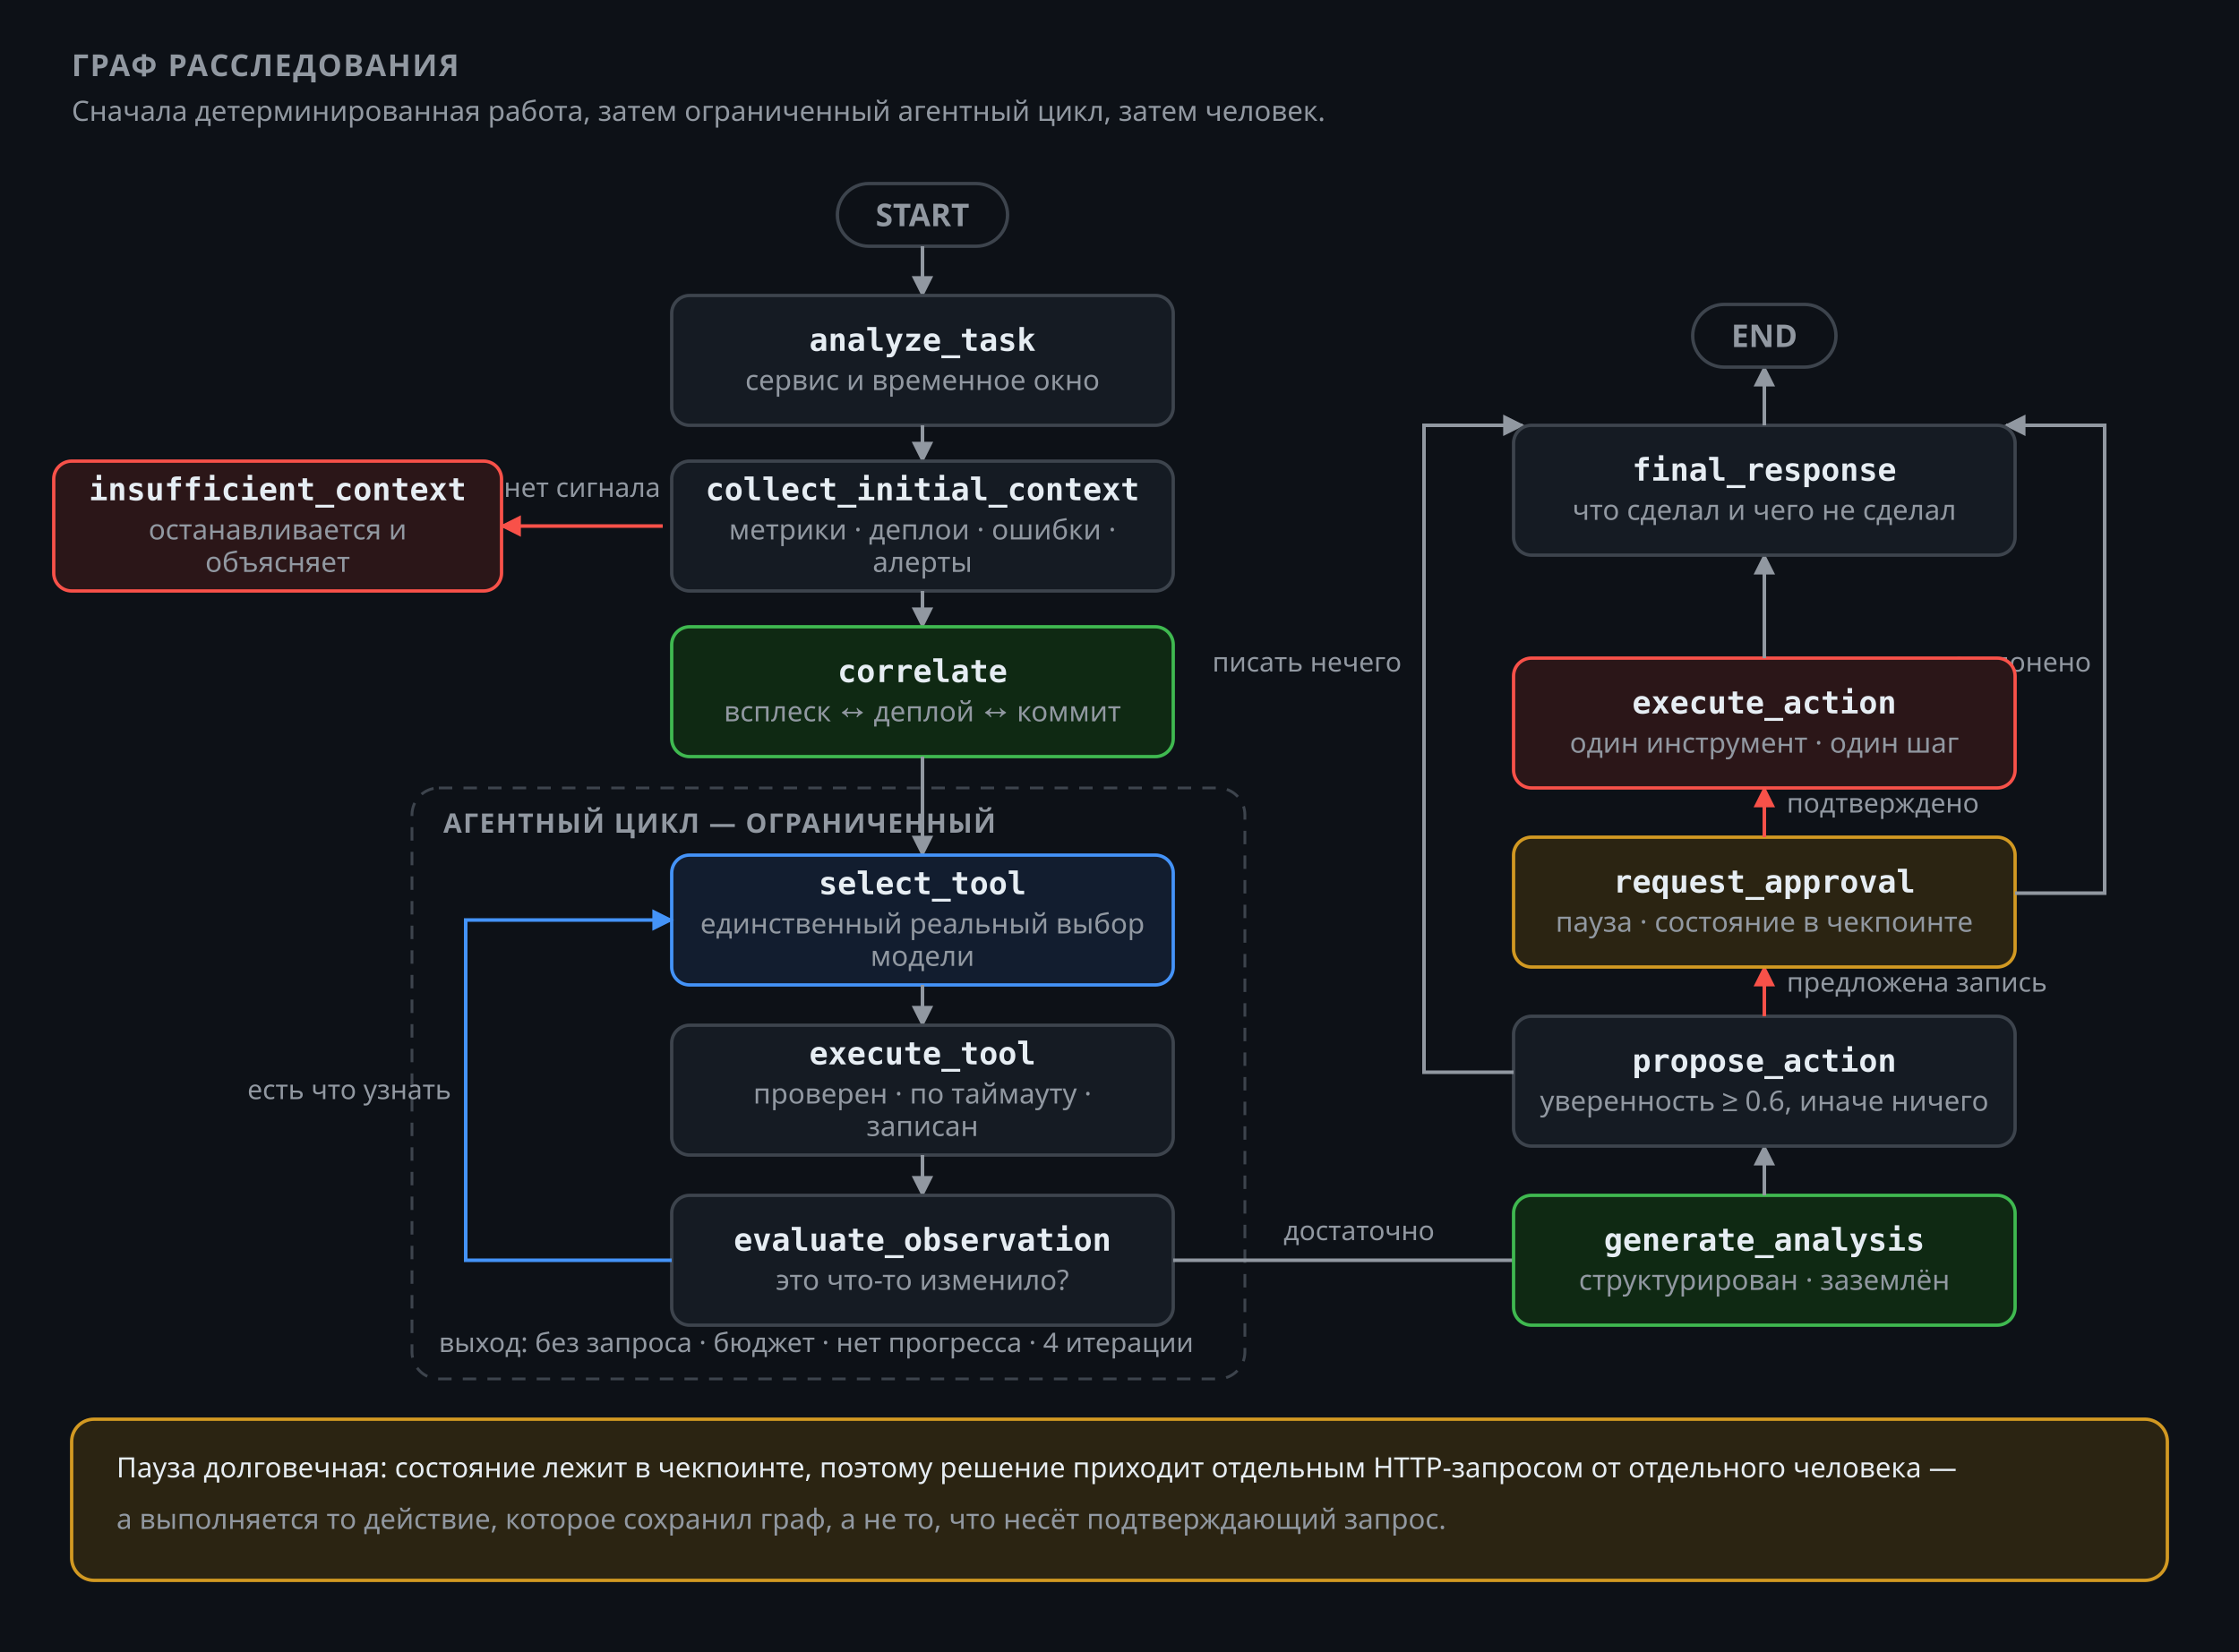
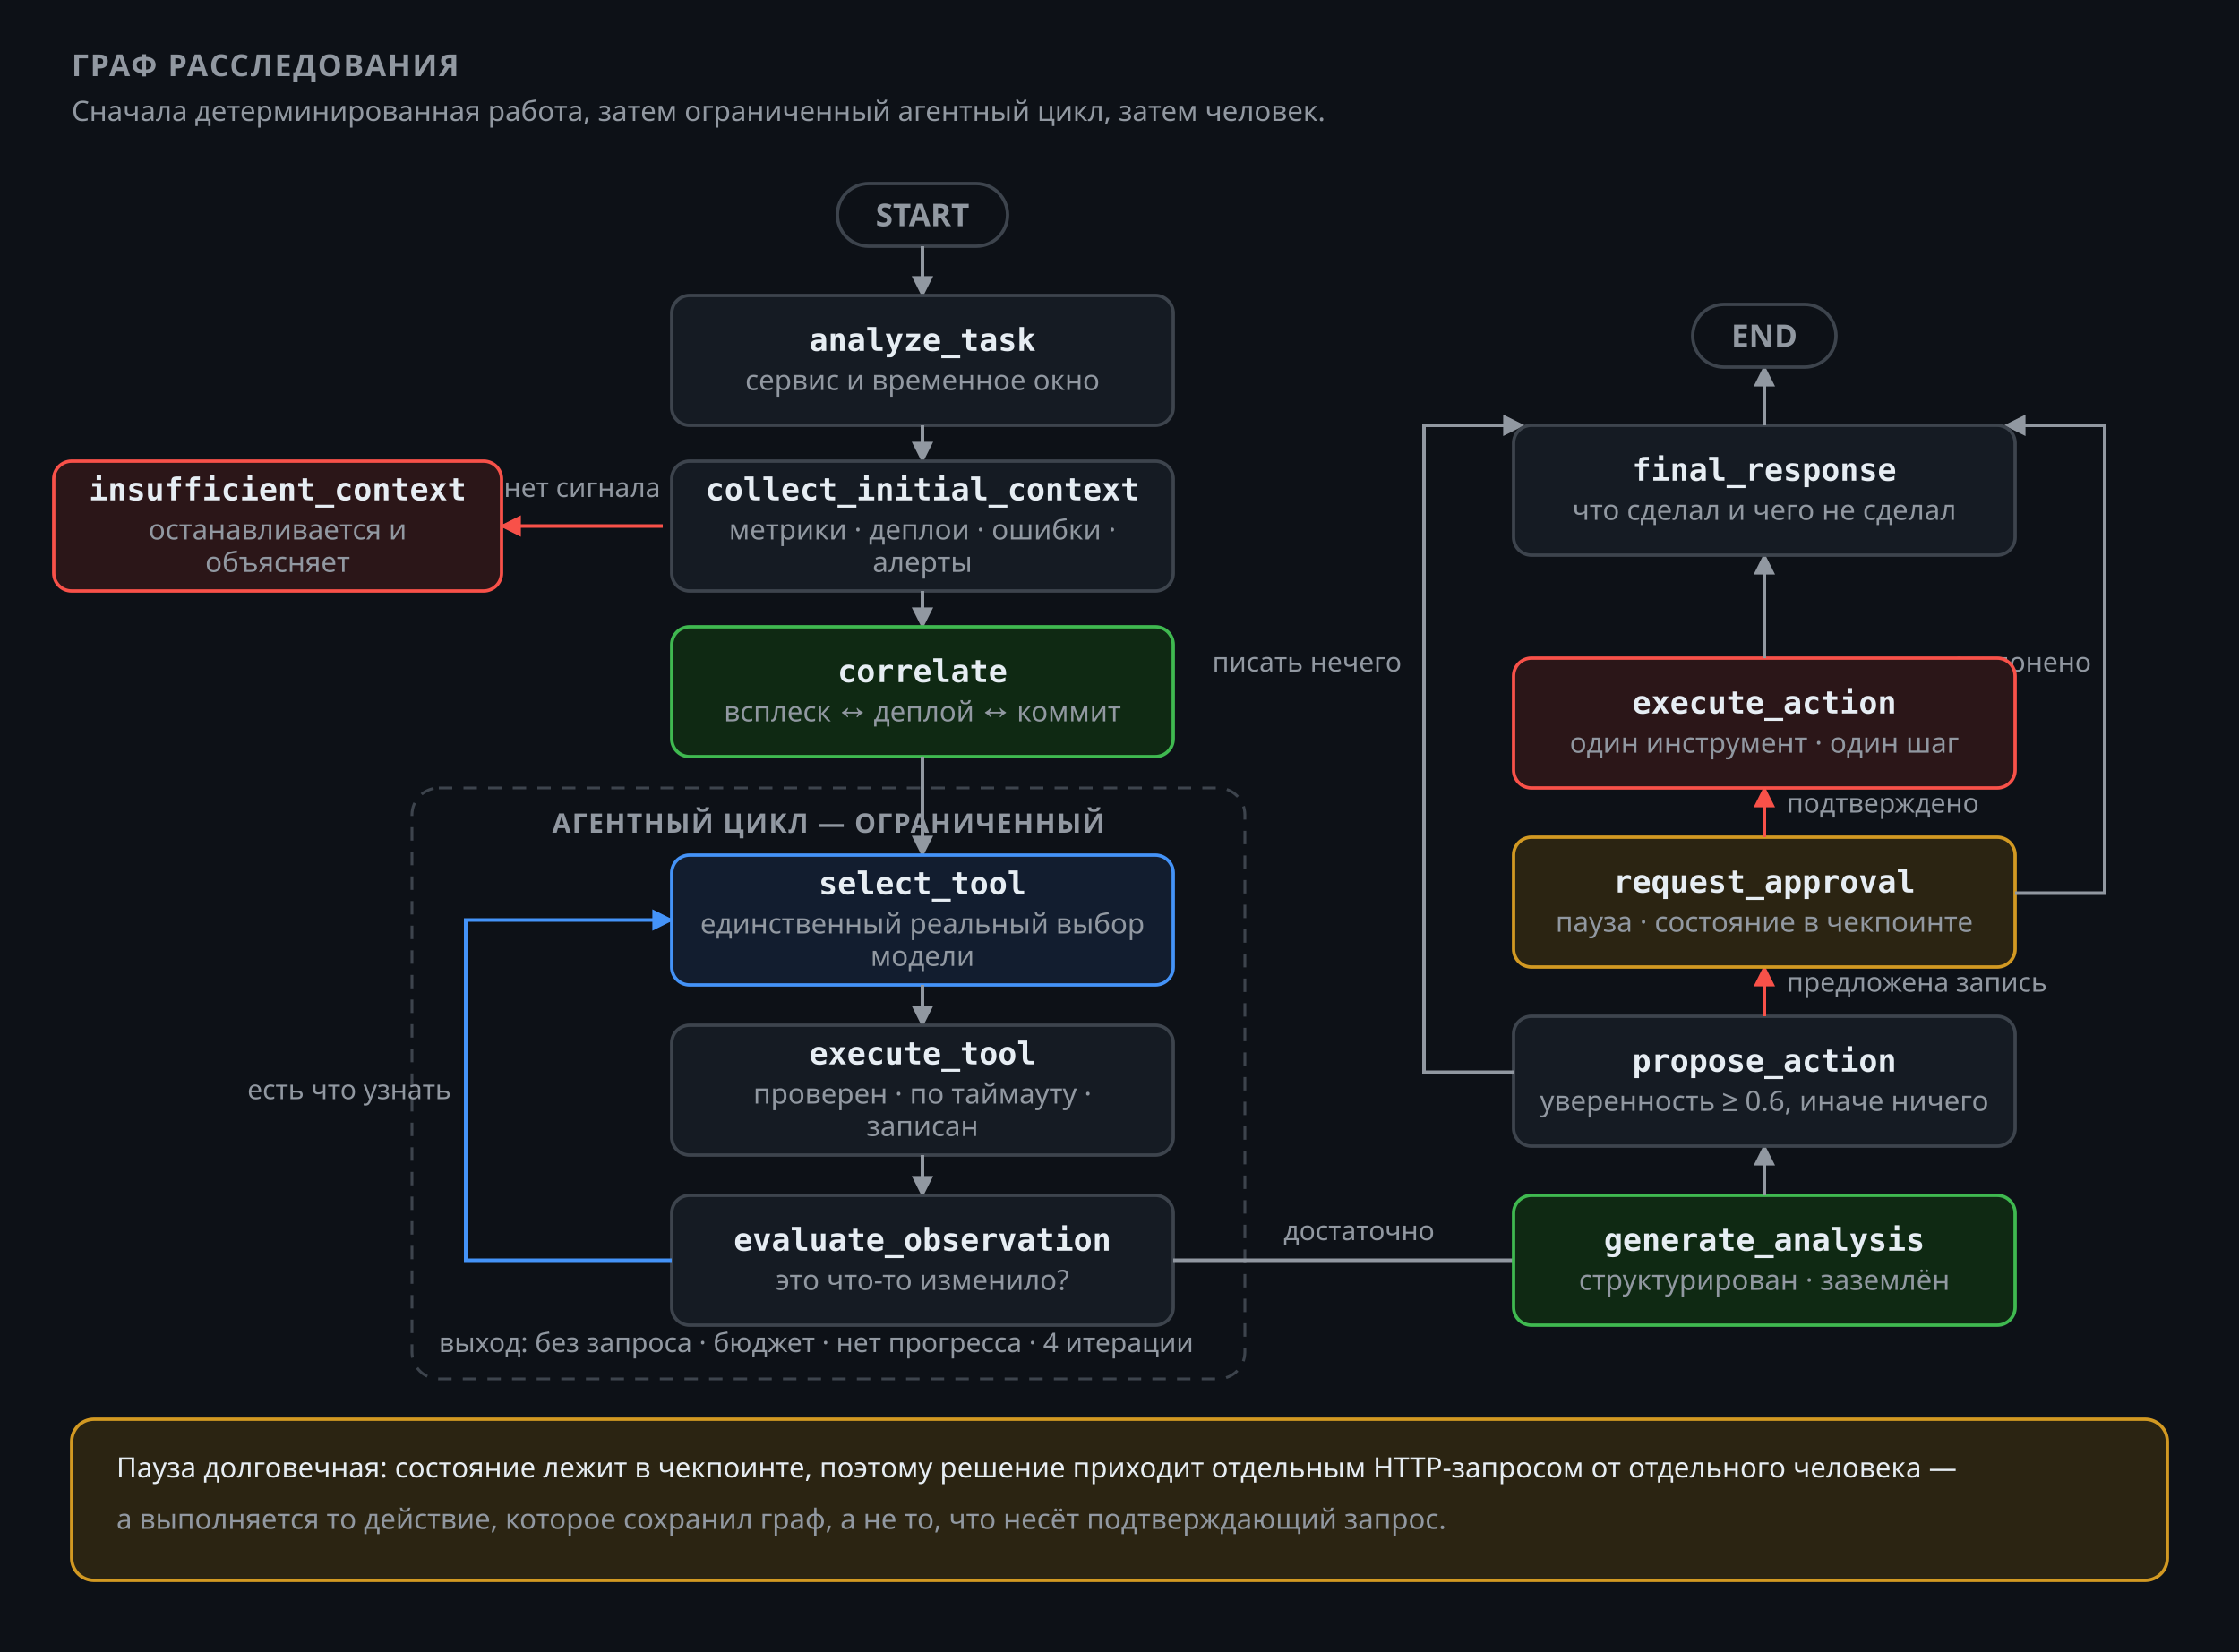
<svg xmlns="http://www.w3.org/2000/svg" viewBox="0 0 1000 738" width="1000" height="738" role="img" aria-labelledby="title desc" font-family="-apple-system, BlinkMacSystemFont, 'Segoe UI', 'Noto Sans', Helvetica, Arial, sans-serif">
  <defs>
    <marker id="arrow" viewBox="0 0 10 10" refX="9" refY="5" markerWidth="6" markerHeight="6" orient="auto-start-reverse">
      <path d="M 0 0 L 10 5 L 0 10 z" fill="#9198a1" />
    </marker>
    <marker id="arrow-accent" viewBox="0 0 10 10" refX="9" refY="5" markerWidth="6" markerHeight="6" orient="auto-start-reverse">
      <path d="M 0 0 L 10 5 L 0 10 z" fill="#4493f8" />
    </marker>
    <marker id="arrow-danger" viewBox="0 0 10 10" refX="9" refY="5" markerWidth="6" markerHeight="6" orient="auto-start-reverse">
      <path d="M 0 0 L 10 5 L 0 10 z" fill="#f85149" />
    </marker>
  </defs>
  <rect width="1000" height="738" fill="#0d1117" />
  <text x="32" y="34" font-size="13.5" font-weight="700" letter-spacing="0.7" fill="#9198a1">ГРАФ РАССЛЕДОВАНИЯ</text>
  <text x="32" y="54" text-anchor="start" font-size="12.5" fill="#9198a1">Сначала детерминированная работа, затем ограниченный агентный цикл, затем человек.</text>
  <rect x="374.0" y="82" width="76" height="28" rx="14" fill="#0d1117" stroke="#3d444d" stroke-width="1.5" />
  <text x="412.0" y="101.04" text-anchor="middle" font-size="14" font-weight="600" fill="#9198a1">START</text>
  <path d="M 412.0 110 L 412.0 132" fill="none" stroke="#9198a1" stroke-width="1.6" marker-end="url(#arrow)" />
  <rect x="300" y="132" width="224" height="58" rx="8" fill="#151b23" stroke="#3d444d" stroke-width="1.5" />
  <text x="412.0" y="156.73" text-anchor="middle" font-size="14" font-weight="600" fill="#e6edf3" font-family="ui-monospace, SFMono-Regular, 'SF Mono', Menlo, Consolas, monospace">analyze_task</text>
  <text x="412.0" y="174.23" text-anchor="middle" font-size="12.5" fill="#9198a1">сервис и временное окно</text>
  <path d="M 412.0 190 L 412.0 206" fill="none" stroke="#9198a1" stroke-width="1.6" marker-end="url(#arrow)" />
  <rect x="300" y="206" width="224" height="58" rx="8" fill="#151b23" stroke="#3d444d" stroke-width="1.5" />
  <text x="412.0" y="223.48" text-anchor="middle" font-size="14" font-weight="600" fill="#e6edf3" font-family="ui-monospace, SFMono-Regular, 'SF Mono', Menlo, Consolas, monospace">collect_initial_context</text>
  <text x="412.0" y="240.98" text-anchor="middle" font-size="12.5" fill="#9198a1">метрики · деплои · ошибки ·</text>
  <text x="412.0" y="255.48" text-anchor="middle" font-size="12.5" fill="#9198a1">алерты</text>
  <path d="M 296 235 L 224 235" fill="none" stroke="#f85149" stroke-width="1.6" marker-end="url(#arrow-danger)" />
  <text x="260" y="222" text-anchor="middle" font-size="12" fill="#9198a1">нет сигнала</text>
  <rect x="24" y="206" width="200" height="58" rx="8" fill="#2b1618" stroke="#f85149" stroke-width="1.5" />
  <text x="124.0" y="223.48" text-anchor="middle" font-size="14" font-weight="600" fill="#e6edf3" font-family="ui-monospace, SFMono-Regular, 'SF Mono', Menlo, Consolas, monospace">insufficient_context</text>
  <text x="124.0" y="240.98" text-anchor="middle" font-size="12.5" fill="#9198a1">останавливается и</text>
  <text x="124.0" y="255.48" text-anchor="middle" font-size="12.5" fill="#9198a1">объясняет</text>
  <path d="M 412.0 264 L 412.0 280" fill="none" stroke="#9198a1" stroke-width="1.6" marker-end="url(#arrow)" />
  <rect x="300" y="280" width="224" height="58" rx="8" fill="#0f2913" stroke="#3fb950" stroke-width="1.5" />
  <text x="412.0" y="304.73" text-anchor="middle" font-size="14" font-weight="600" fill="#e6edf3" font-family="ui-monospace, SFMono-Regular, 'SF Mono', Menlo, Consolas, monospace">correlate</text>
  <text x="412.0" y="322.23" text-anchor="middle" font-size="12.5" fill="#9198a1">всплеск ↔ деплой ↔ коммит</text>
  <path d="M 412.0 338 L 412.0 382" fill="none" stroke="#9198a1" stroke-width="1.6" marker-end="url(#arrow)" />
  <rect x="184" y="352" width="372" height="264" rx="12" fill="none" stroke="#3d444d" stroke-width="1.25" stroke-dasharray="6 5" />
-   <text x="198" y="372" font-size="12" font-weight="600" letter-spacing="0.6" fill="#9198a1">АГЕНТНЫЙ ЦИКЛ — ОГРАНИЧЕННЫЙ</text>
+   <text x="370.0" y="372" text-anchor="middle" font-size="12" font-weight="600" letter-spacing="0.6" fill="#9198a1">АГЕНТНЫЙ ЦИКЛ — ОГРАНИЧЕННЫЙ</text>
  <rect x="300" y="382" width="224" height="58" rx="8" fill="#121d2f" stroke="#4493f8" stroke-width="1.5" />
  <text x="412.0" y="399.48" text-anchor="middle" font-size="14" font-weight="600" fill="#e6edf3" font-family="ui-monospace, SFMono-Regular, 'SF Mono', Menlo, Consolas, monospace">select_tool</text>
  <text x="412.0" y="416.98" text-anchor="middle" font-size="12.5" fill="#9198a1">единственный реальный выбор</text>
  <text x="412.0" y="431.48" text-anchor="middle" font-size="12.5" fill="#9198a1">модели</text>
  <path d="M 412.0 440 L 412.0 458" fill="none" stroke="#9198a1" stroke-width="1.6" marker-end="url(#arrow)" />
  <rect x="300" y="458" width="224" height="58" rx="8" fill="#151b23" stroke="#3d444d" stroke-width="1.5" />
  <text x="412.0" y="475.48" text-anchor="middle" font-size="14" font-weight="600" fill="#e6edf3" font-family="ui-monospace, SFMono-Regular, 'SF Mono', Menlo, Consolas, monospace">execute_tool</text>
  <text x="412.0" y="492.98" text-anchor="middle" font-size="12.5" fill="#9198a1">проверен · по таймауту ·</text>
  <text x="412.0" y="507.48" text-anchor="middle" font-size="12.5" fill="#9198a1">записан</text>
  <path d="M 412.0 516 L 412.0 534" fill="none" stroke="#9198a1" stroke-width="1.6" marker-end="url(#arrow)" />
  <rect x="300" y="534" width="224" height="58" rx="8" fill="#151b23" stroke="#3d444d" stroke-width="1.5" />
  <text x="412.0" y="558.73" text-anchor="middle" font-size="14" font-weight="600" fill="#e6edf3" font-family="ui-monospace, SFMono-Regular, 'SF Mono', Menlo, Consolas, monospace">evaluate_observation</text>
  <text x="412.0" y="576.23" text-anchor="middle" font-size="12.5" fill="#9198a1">это что-то изменило?</text>
  <path d="M 300 563 L 208 563 L 208 411 L 300 411" fill="none" stroke="#4493f8" stroke-width="1.6" marker-end="url(#arrow-accent)" />
  <text x="156.0" y="491.0" text-anchor="middle" font-size="12" fill="#9198a1">есть что узнать</text>
  <text x="196" y="604" text-anchor="start" font-size="12" fill="#9198a1">выход: без запроса · бюджет · нет прогресса · 4 итерации</text>
  <path d="M 524 563 L 690 563" fill="none" stroke="#9198a1" stroke-width="1.6" marker-end="url(#arrow)" />
  <text x="607.0" y="554.0" text-anchor="middle" font-size="12" fill="#9198a1">достаточно</text>
  <rect x="676" y="534" width="224" height="58" rx="8" fill="#0f2913" stroke="#3fb950" stroke-width="1.5" />
  <text x="788.0" y="558.73" text-anchor="middle" font-size="14" font-weight="600" fill="#e6edf3" font-family="ui-monospace, SFMono-Regular, 'SF Mono', Menlo, Consolas, monospace">generate_analysis</text>
  <text x="788.0" y="576.23" text-anchor="middle" font-size="12.5" fill="#9198a1">структурирован · заземлён</text>
  <path d="M 788.0 534 L 788.0 512" fill="none" stroke="#9198a1" stroke-width="1.6" marker-end="url(#arrow)" />
  <rect x="676" y="454" width="224" height="58" rx="8" fill="#151b23" stroke="#3d444d" stroke-width="1.5" />
  <text x="788.0" y="478.73" text-anchor="middle" font-size="14" font-weight="600" fill="#e6edf3" font-family="ui-monospace, SFMono-Regular, 'SF Mono', Menlo, Consolas, monospace">propose_action</text>
  <text x="788.0" y="496.23" text-anchor="middle" font-size="12.5" fill="#9198a1">уверенность ≥ 0.6, иначе ничего</text>
  <path d="M 788.0 454 L 788.0 432" fill="none" stroke="#f85149" stroke-width="1.6" marker-end="url(#arrow-danger)" />
  <text x="798.0" y="443" text-anchor="start" font-size="12" fill="#9198a1">предложена запись</text>
  <path d="M 676 479 L 636 479 L 636 190 L 680 190" fill="none" stroke="#9198a1" stroke-width="1.6" marker-end="url(#arrow)" />
  <text x="626" y="300" text-anchor="end" font-size="12" fill="#9198a1">писать нечего</text>
  <rect x="676" y="374" width="224" height="58" rx="8" fill="#2b2412" stroke="#d29922" stroke-width="1.5" />
  <text x="788.0" y="398.73" text-anchor="middle" font-size="14" font-weight="600" fill="#e6edf3" font-family="ui-monospace, SFMono-Regular, 'SF Mono', Menlo, Consolas, monospace">request_approval</text>
  <text x="788.0" y="416.23" text-anchor="middle" font-size="12.5" fill="#9198a1">пауза · состояние в чекпоинте</text>
  <path d="M 788.0 374 L 788.0 352" fill="none" stroke="#f85149" stroke-width="1.6" marker-end="url(#arrow-danger)" />
  <text x="798.0" y="363" text-anchor="start" font-size="12" fill="#9198a1">подтверждено</text>
  <path d="M 900 399 L 940 399 L 940 190 L 896 190" fill="none" stroke="#9198a1" stroke-width="1.6" marker-end="url(#arrow)" />
  <text x="934" y="300" text-anchor="end" font-size="12" fill="#9198a1">отклонено</text>
  <rect x="676" y="294" width="224" height="58" rx="8" fill="#2b1618" stroke="#f85149" stroke-width="1.5" />
  <text x="788.0" y="318.73" text-anchor="middle" font-size="14" font-weight="600" fill="#e6edf3" font-family="ui-monospace, SFMono-Regular, 'SF Mono', Menlo, Consolas, monospace">execute_action</text>
  <text x="788.0" y="336.23" text-anchor="middle" font-size="12.5" fill="#9198a1">один инструмент · один шаг</text>
  <path d="M 788.0 294 L 788.0 248" fill="none" stroke="#9198a1" stroke-width="1.6" marker-end="url(#arrow)" />
  <rect x="676" y="190" width="224" height="58" rx="8" fill="#151b23" stroke="#3d444d" stroke-width="1.5" />
  <text x="788.0" y="214.73" text-anchor="middle" font-size="14" font-weight="600" fill="#e6edf3" font-family="ui-monospace, SFMono-Regular, 'SF Mono', Menlo, Consolas, monospace">final_response</text>
  <text x="788.0" y="232.23" text-anchor="middle" font-size="12.5" fill="#9198a1">что сделал и чего не сделал</text>
  <path d="M 788.0 190 L 788.0 164" fill="none" stroke="#9198a1" stroke-width="1.6" marker-end="url(#arrow)" />
  <rect x="756.0" y="136" width="64" height="28" rx="14" fill="#0d1117" stroke="#3d444d" stroke-width="1.5" />
  <text x="788.0" y="155.04" text-anchor="middle" font-size="14" font-weight="600" fill="#9198a1">END</text>
  <rect x="32" y="634" width="936" height="72" rx="10" fill="#2b2412" stroke="#d29922" stroke-width="1.5" />
  <text x="500.0" y="675.04" text-anchor="middle" font-size="14" font-weight="600" fill="#e6edf3" />
  <text x="52" y="660" text-anchor="start" font-size="12.5" fill="#e6edf3">Пауза долговечная: состояние лежит в чекпоинте, поэтому решение приходит отдельным HTTP-запросом от отдельного человека —</text>
  <text x="52" y="683" text-anchor="start" font-size="12.5" fill="#9198a1">а выполняется то действие, которое сохранил граф, а не то, что несёт подтверждающий запрос.</text>
</svg>
